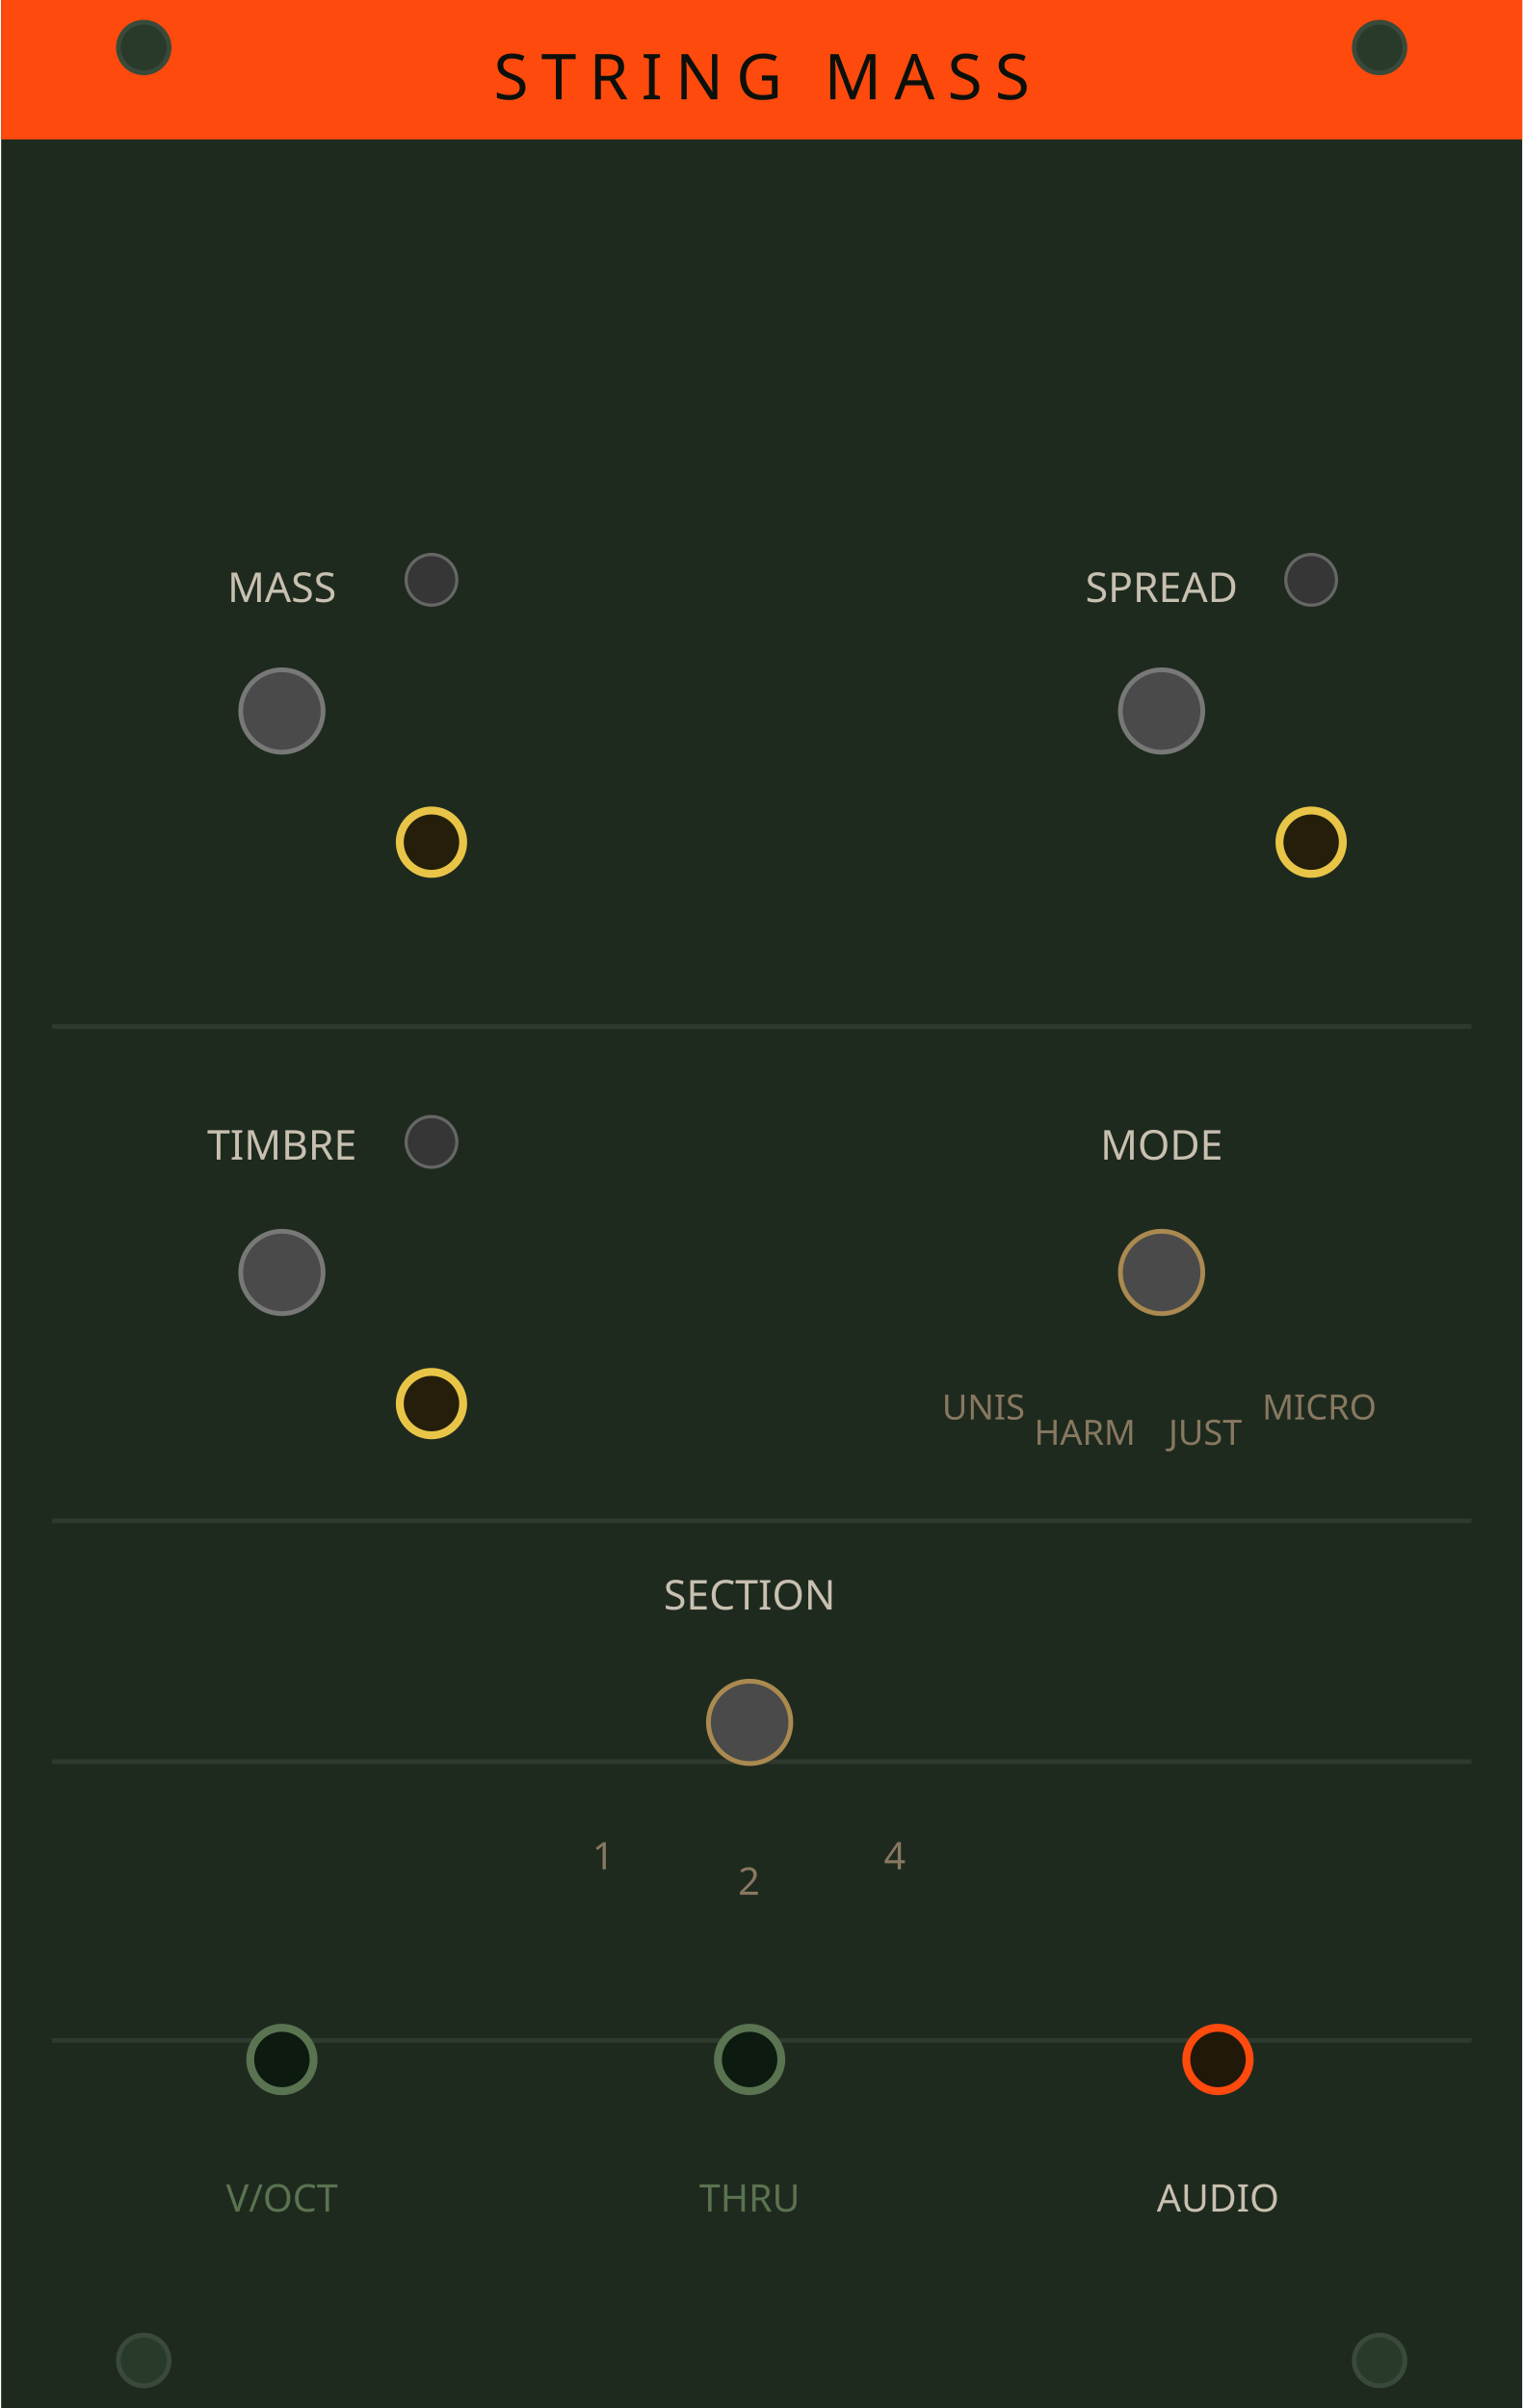
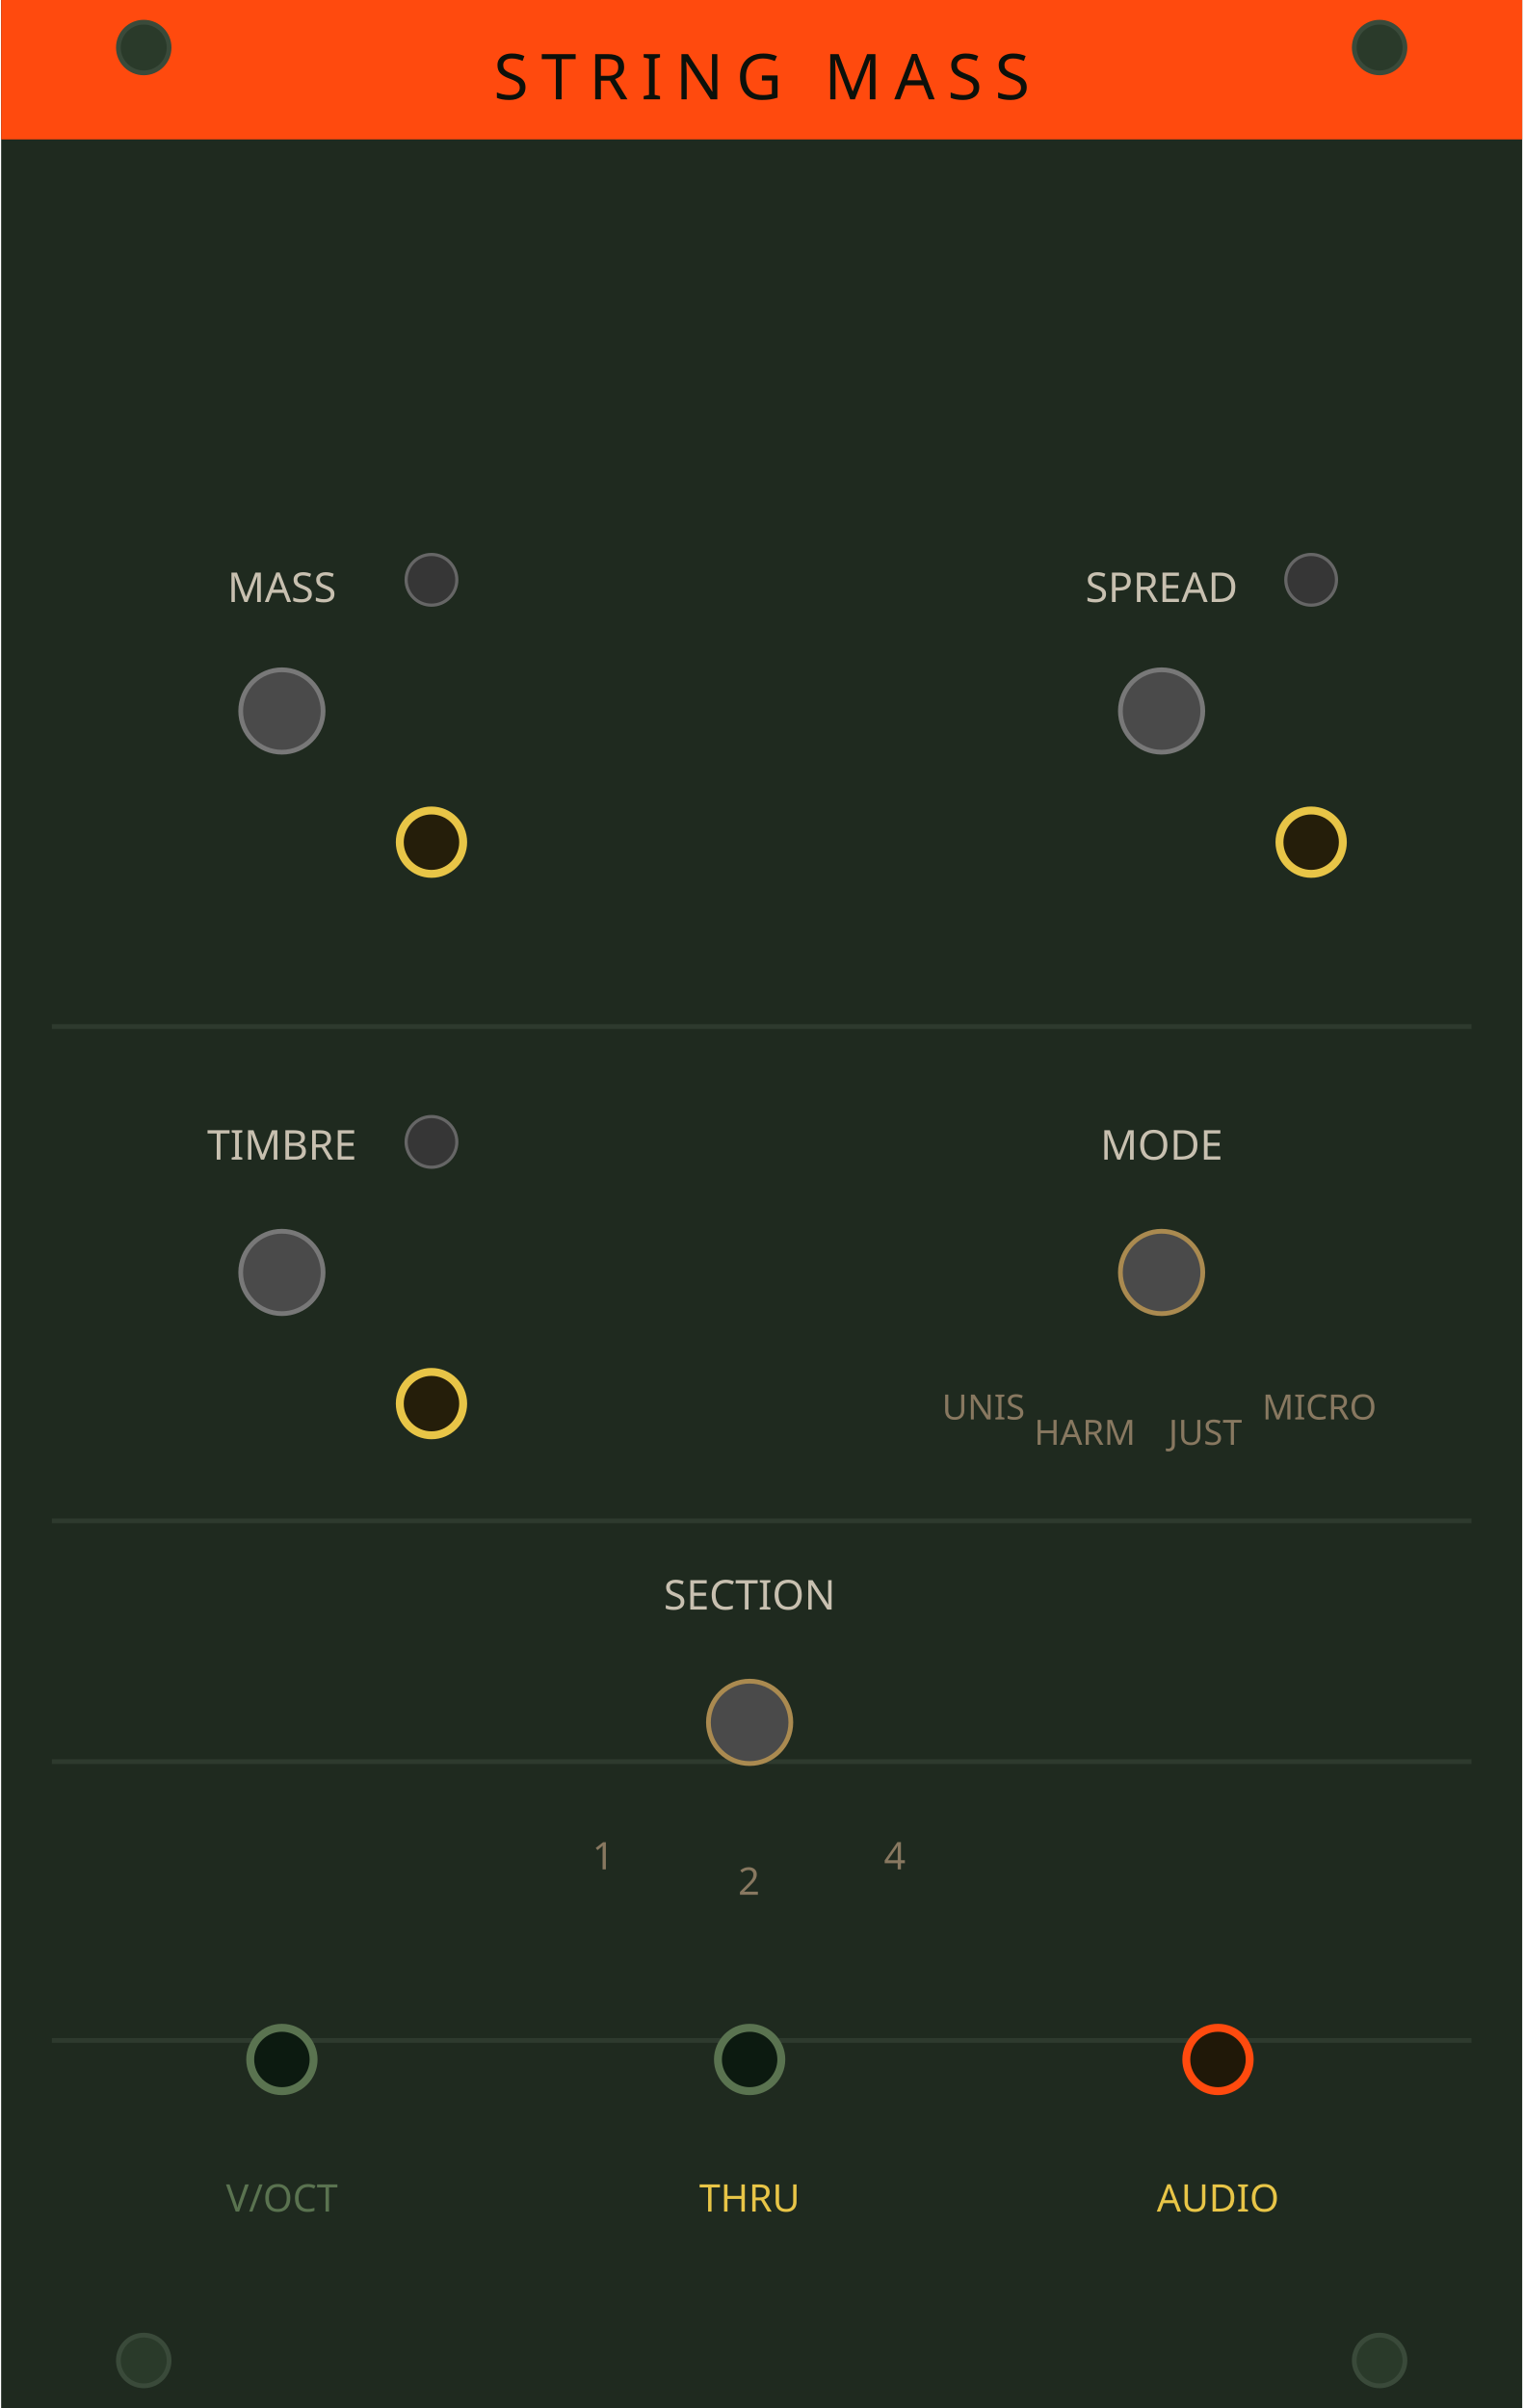
<svg xmlns="http://www.w3.org/2000/svg" width="81.28mm" height="128.5mm" viewBox="0 0 240 380" version="1.1" id="svg28">
  <defs id="defs28" />
  <rect width="240" height="380" fill="#1F2A1F" id="rect1" />
  <rect width="240" height="22" fill="#FF4A0E" id="rect2" />
  <path d="m 82.73,13.77 q 0,0.95 -0.69,1.48 -0.69,0.53 -1.86,0.53 -0.6,0 -1.11,-0.09 -0.51,-0.09 -0.85,-0.25 v -0.86 q 0.36,0.16 0.89,0.29 0.54,0.13 1.11,0.13 0.8,0 1.2,-0.31 0.41,-0.31 0.41,-0.84 0,-0.35 -0.15,-0.59 -0.15,-0.24 -0.52,-0.44 -0.36,-0.21 -1.01,-0.44 -0.91,-0.33 -1.38,-0.81 -0.46,-0.48 -0.46,-1.31 0,-0.57 0.29,-0.97 0.29,-0.41 0.8,-0.63 0.52,-0.22 1.19,-0.22 0.59,0 1.08,0.11 0.49,0.11 0.89,0.29 l -0.28,0.77 q -0.37,-0.16 -0.81,-0.27 -0.43,-0.11 -0.9,-0.11 -0.67,0 -1.01,0.29 -0.34,0.28 -0.34,0.75 0,0.36 0.15,0.6 0.15,0.24 0.49,0.43 0.34,0.19 0.92,0.41 0.63,0.23 1.06,0.5 0.44,0.26 0.66,0.63 0.23,0.37 0.23,0.93 z m 5.7,1.91 h -0.9 V 9.33 h -2.23 v -0.79 h 5.35 v 0.79 h -2.22 z m 7.27,-7.14 q 1.33,0 1.96,0.51 0.64,0.5 0.64,1.52 0,0.57 -0.21,0.95 -0.21,0.38 -0.54,0.61 -0.32,0.22 -0.68,0.35 l 1.96,3.2 h -1.05 l -1.73,-2.95 h -1.42 v 2.95 h -0.9 V 8.54 Z m -0.05,0.78 h -1.02 V 11.97 h 1.07 q 0.87,0 1.27,-0.34 0.4,-0.35 0.4,-1.02 0,-0.7 -0.42,-0.99 -0.42,-0.3 -1.3,-0.3 z M 103.96,15.68 h -2.58 v -0.52 l 0.84,-0.19 V 9.26 l -0.84,-0.2 v -0.52 h 2.58 v 0.52 l -0.84,0.2 V 14.97 l 0.84,0.19 z m 9.04,0 h -1.05 l -3.82,-5.93 h -0.04 Q 108.11,10.1 108.14,10.62 q 0.03,0.52 0.03,1.07 v 3.99 h -0.83 V 8.54 h 1.04 L 112.19,14.45 h 0.04 q -0.01,-0.16 -0.03,-0.48 -0.01,-0.32 -0.03,-0.7 -0.01,-0.38 -0.01,-0.7 V 8.54 H 113 Z m 7.04,-3.77 h 2.47 v 3.5 q -0.58,0.19 -1.17,0.28 -0.59,0.09 -1.34,0.09 -1.11,0 -1.87,-0.44 -0.76,-0.45 -1.16,-1.27 -0.39,-0.83 -0.39,-1.96 0,-1.12 0.44,-1.94 0.44,-0.82 1.26,-1.27 0.83,-0.46 2,-0.46 0.6,0 1.13,0.11 0.54,0.11 1,0.31 l -0.34,0.78 q -0.38,-0.17 -0.86,-0.29 -0.47,-0.12 -0.98,-0.12 -1.28,0 -2,0.77 -0.71,0.77 -0.71,2.11 0,0.85 0.27,1.51 0.28,0.65 0.87,1.02 0.59,0.36 1.55,0.36 0.47,0 0.8,-0.05 0.33,-0.05 0.6,-0.12 v -2.12 h -1.57 z m 13.93,3.77 -2.35,-6.26 h -0.04 q 0.03,0.31 0.05,0.84 0.02,0.52 0.02,1.09 v 4.33 h -0.83 V 8.54 h 1.33 l 2.2,5.85 h 0.04 l 2.24,-5.85 h 1.32 V 15.68 h -0.89 v -4.39 q 0,-0.52 0.02,-1.03 0.03,-0.51 0.05,-0.83 h -0.04 l -2.38,6.25 z m 12.4,0 -0.86,-2.21 h -2.83 l -0.85,2.21 h -0.91 l 2.79,-7.17 h 0.81 l 2.78,7.17 z m -1.93,-5.17 q -0.03,-0.08 -0.1,-0.29 -0.07,-0.21 -0.14,-0.43 -0.06,-0.23 -0.1,-0.35 -0.07,0.31 -0.16,0.61 -0.09,0.29 -0.15,0.46 l -0.81,2.16 h 2.26 z m 9.89,3.26 q 0,0.95 -0.69,1.48 -0.69,0.53 -1.86,0.53 -0.6,0 -1.11,-0.09 -0.51,-0.09 -0.85,-0.25 v -0.86 q 0.36,0.16 0.89,0.29 0.54,0.13 1.11,0.13 0.8,0 1.2,-0.31 0.41,-0.31 0.41,-0.84 0,-0.35 -0.15,-0.59 -0.15,-0.24 -0.52,-0.44 -0.36,-0.21 -1.01,-0.44 -0.91,-0.33 -1.38,-0.81 -0.46,-0.48 -0.46,-1.31 0,-0.57 0.29,-0.97 0.29,-0.41 0.8,-0.63 0.52,-0.22 1.19,-0.22 0.59,0 1.08,0.11 0.49,0.11 0.89,0.29 l -0.28,0.77 q -0.37,-0.16 -0.81,-0.27 -0.43,-0.11 -0.9,-0.11 -0.67,0 -1.01,0.29 -0.34,0.28 -0.34,0.75 0,0.36 0.15,0.6 0.15,0.24 0.49,0.43 0.34,0.19 0.92,0.41 0.63,0.23 1.06,0.5 0.44,0.26 0.66,0.63 0.23,0.37 0.23,0.93 z m 7.49,0 q 0,0.95 -0.69,1.48 -0.69,0.53 -1.86,0.53 -0.6,0 -1.11,-0.09 -0.51,-0.09 -0.85,-0.25 v -0.86 q 0.36,0.16 0.89,0.29 0.54,0.13 1.11,0.13 0.8,0 1.2,-0.31 0.41,-0.31 0.41,-0.84 0,-0.35 -0.15,-0.59 -0.15,-0.24 -0.52,-0.44 -0.36,-0.21 -1.01,-0.44 -0.91,-0.33 -1.38,-0.81 -0.46,-0.48 -0.46,-1.31 0,-0.57 0.29,-0.97 0.29,-0.41 0.8,-0.63 0.52,-0.22 1.19,-0.22 0.59,0 1.08,0.11 0.49,0.11 0.89,0.29 l -0.28,0.77 q -0.37,-0.16 -0.81,-0.27 -0.43,-0.11 -0.9,-0.11 -0.67,0 -1.01,0.29 -0.34,0.28 -0.34,0.75 0,0.36 0.15,0.6 0.15,0.24 0.49,0.43 0.34,0.19 0.92,0.41 0.63,0.23 1.06,0.5 0.44,0.26 0.66,0.63 0.23,0.37 0.23,0.93 z" id="text2" style="font-size:10px;font-family:'Nunito Sans', sans-serif;letter-spacing:2;dominant-baseline:middle;text-anchor:middle;fill:#0c100a" aria-label="STRING MASS" />
  <line x1="8" y1="162" x2="232" y2="162" stroke="#2E3A2E" stroke-width="0.75" id="line2" />
  <line x1="8" y1="240" x2="232" y2="240" stroke="#2E3A2E" stroke-width="0.75" id="line3" />
  <line x1="8" y1="278" x2="232" y2="278" stroke="#2E3A2E" stroke-width="0.75" id="line4" />
  <line x1="8" y1="322" x2="232" y2="322" stroke="#2E3A2E" stroke-width="0.75" id="line5" />
  <circle cx="44.3" cy="112.2" r="6.5" fill="#4A4A4A" stroke="#787878" stroke-width="0.75" id="circle5" />
  <circle cx="67.9" cy="91.5" r="4" fill="#363636" stroke="#666" stroke-width="0.5" id="circle6" />
  <circle cx="67.9" cy="132.9" r="5" fill="#251E0A" stroke="#E8C547" stroke-width="1.25" id="circle7" />
  <path d="m 38.385,126 -1.528,-4.069 h -0.026 q 0.019,0.202 0.033,0.546 0.013,0.338 0.013,0.709 V 126 h -0.539 v -4.641 h 0.865 l 1.43,3.803 h 0.026 l 1.456,-3.803 h 0.858 V 126 h -0.579 v -2.853 q 0,-0.338 0.013,-0.669 0.019,-0.332 0.033,-0.539 h -0.026 l -1.547,4.062 z m 6.76,0 -0.559,-1.437 h -1.839 L 42.194,126 h -0.592 l 1.813,-4.66 h 0.526 l 1.807,4.66 z m -1.254,-3.361 q -0.019,-0.052 -0.065,-0.189 -0.045,-0.137 -0.091,-0.28 -0.039,-0.149 -0.065,-0.228 -0.045,0.202 -0.104,0.397 -0.059,0.189 -0.098,0.299 l -0.526,1.404 h 1.469 z m 5.128,2.119 q 0,0.618 -0.449,0.962 -0.449,0.344 -1.209,0.344 -0.39,0 -0.722,-0.059 -0.332,-0.059 -0.552,-0.163 v -0.559 q 0.234,0.104 0.579,0.189 0.351,0.085 0.722,0.085 0.52,0 0.78,-0.202 0.267,-0.202 0.267,-0.546 0,-0.228 -0.098,-0.384 -0.098,-0.156 -0.338,-0.286 -0.234,-0.137 -0.656,-0.286 -0.592,-0.214 -0.897,-0.526 -0.299,-0.312 -0.299,-0.852 0,-0.37 0.189,-0.63 0.189,-0.267 0.52,-0.409 0.338,-0.143 0.773,-0.143 0.384,0 0.702,0.071 0.319,0.071 0.579,0.189 l -0.182,0.5 q -0.24,-0.104 -0.526,-0.175 -0.28,-0.071 -0.585,-0.071 -0.435,0 -0.656,0.189 -0.221,0.182 -0.221,0.487 0,0.234 0.098,0.39 0.098,0.156 0.319,0.28 0.221,0.123 0.598,0.267 0.409,0.149 0.689,0.325 0.286,0.169 0.429,0.409 0.149,0.24 0.149,0.605 z m 3.568,0 q 0,0.618 -0.449,0.962 -0.449,0.344 -1.209,0.344 -0.39,0 -0.722,-0.059 -0.332,-0.059 -0.552,-0.163 v -0.559 q 0.234,0.104 0.579,0.189 0.351,0.085 0.722,0.085 0.52,0 0.78,-0.202 0.267,-0.202 0.267,-0.546 0,-0.228 -0.098,-0.384 -0.098,-0.156 -0.338,-0.286 -0.234,-0.137 -0.656,-0.286 -0.592,-0.214 -0.897,-0.526 -0.299,-0.312 -0.299,-0.852 0,-0.37 0.189,-0.63 0.189,-0.267 0.52,-0.409 0.338,-0.143 0.773,-0.143 0.384,0 0.702,0.071 0.319,0.071 0.579,0.189 l -0.182,0.5 q -0.24,-0.104 -0.526,-0.175 -0.28,-0.071 -0.585,-0.071 -0.435,0 -0.656,0.189 -0.221,0.182 -0.221,0.487 0,0.234 0.098,0.39 0.098,0.156 0.319,0.28 0.221,0.123 0.598,0.267 0.409,0.149 0.689,0.325 0.286,0.169 0.429,0.409 0.149,0.24 0.149,0.605 z" id="text7" style="font-size:6.5px;font-family:'Nunito Sans', sans-serif;text-anchor:middle;fill:#c8c0b0" aria-label="MASS" transform="translate(0,-31)" />
  <circle cx="183.1" cy="112.2" r="6.5" fill="#4A4A4A" stroke="#787878" stroke-width="0.75" id="circle8" />
  <circle cx="206.7" cy="91.5" r="4" fill="#363636" stroke="#666" stroke-width="0.5" id="circle9" />
  <circle cx="206.7" cy="132.9" r="5" fill="#251E0A" stroke="#E8C547" stroke-width="1.25" id="circle10" />
  <path d="m 174.335,124.758 q 0,0.618 -0.449,0.962 -0.449,0.344 -1.209,0.344 -0.39,0 -0.722,-0.059 -0.332,-0.059 -0.552,-0.163 v -0.559 q 0.234,0.104 0.579,0.189 0.351,0.085 0.722,0.085 0.52,0 0.78,-0.202 0.267,-0.202 0.267,-0.546 0,-0.228 -0.098,-0.384 -0.098,-0.156 -0.338,-0.286 -0.234,-0.137 -0.656,-0.286 -0.592,-0.214 -0.897,-0.526 -0.299,-0.312 -0.299,-0.852 0,-0.37 0.189,-0.63 0.189,-0.267 0.52,-0.409 0.338,-0.143 0.773,-0.143 0.384,0 0.702,0.071 0.319,0.071 0.579,0.189 l -0.182,0.5 q -0.24,-0.104 -0.526,-0.175 -0.28,-0.071 -0.585,-0.071 -0.435,0 -0.656,0.189 -0.221,0.182 -0.221,0.487 0,0.234 0.098,0.39 0.098,0.156 0.319,0.28 0.221,0.123 0.598,0.267 0.409,0.149 0.689,0.325 0.286,0.169 0.429,0.409 0.149,0.24 0.149,0.605 z m 2.164,-3.4 q 0.91,0 1.326,0.357 0.416,0.357 0.416,1.008 0,0.384 -0.175,0.722 -0.169,0.332 -0.579,0.539 -0.403,0.208 -1.099,0.208 h -0.533 V 126 h -0.585 v -4.641 z m -0.052,0.5 h -0.592 v 1.833 h 0.468 q 0.663,0 0.988,-0.214 0.325,-0.214 0.325,-0.728 0,-0.449 -0.286,-0.669 -0.286,-0.221 -0.903,-0.221 z m 4.037,-0.5 q 0.865,0 1.274,0.332 0.416,0.325 0.416,0.988 0,0.37 -0.137,0.618 -0.137,0.247 -0.351,0.397 -0.208,0.143 -0.442,0.228 l 1.274,2.08 h -0.682 l -1.125,-1.917 h -0.923 V 126 h -0.585 v -4.641 z m -0.033,0.507 h -0.663 v 1.722 h 0.696 q 0.566,0 0.826,-0.221 0.26,-0.228 0.26,-0.663 0,-0.455 -0.273,-0.643 -0.273,-0.195 -0.845,-0.195 z m 5.388,4.134 h -2.594 v -4.641 h 2.594 v 0.513 h -2.009 v 1.45 h 1.891 v 0.507 h -1.891 v 1.657 h 2.009 z m 3.932,0 -0.559,-1.437 h -1.839 L 186.821,126 h -0.592 l 1.813,-4.66 h 0.526 l 1.807,4.66 z m -1.254,-3.361 q -0.019,-0.052 -0.065,-0.189 -0.045,-0.137 -0.091,-0.28 -0.039,-0.149 -0.065,-0.228 -0.045,0.202 -0.104,0.397 -0.059,0.189 -0.098,0.299 l -0.526,1.404 h 1.469 z m 6.214,0.995 q 0,1.177 -0.643,1.774 -0.637,0.592 -1.781,0.592 h -1.294 v -4.641 h 1.43 q 0.702,0 1.216,0.26 0.513,0.26 0.793,0.767 0.28,0.5 0.28,1.248 z m -0.618,0.019 q 0,-0.929 -0.462,-1.359 -0.455,-0.435 -1.294,-0.435 h -0.76 v 3.64 h 0.63 q 1.885,0 1.885,-1.846 z" id="text10" style="font-size:6.5px;font-family:'Nunito Sans', sans-serif;text-anchor:middle;fill:#c8c0b0" aria-label="SPREAD" transform="translate(0,-31)" />
  <circle cx="44.3" cy="200.8" r="6.5" fill="#4A4A4A" stroke="#787878" stroke-width="0.75" id="circle11" />
  <circle cx="67.9" cy="180.2" r="4" fill="#363636" stroke="#666" stroke-width="0.5" id="circle12" />
  <circle cx="67.9" cy="221.5" r="5" fill="#251E0A" stroke="#E8C547" stroke-width="1.25" id="circle13" />
  <path d="m 34.602,214 h -0.585 v -4.128 h -1.45 v -0.513 h 3.478 v 0.513 h -1.443 z m 3.451,0 h -1.677 v -0.338 l 0.546,-0.123 v -3.712 l -0.546,-0.13 v -0.338 h 1.677 v 0.338 l -0.546,0.13 v 3.712 l 0.546,0.123 z m 2.945,0 -1.528,-4.069 h -0.026 q 0.019,0.202 0.033,0.546 0.013,0.338 0.013,0.709 V 214 h -0.539 v -4.641 h 0.865 l 1.43,3.803 h 0.026 l 1.456,-3.803 h 0.858 V 214 h -0.579 v -2.853 q 0,-0.338 0.013,-0.669 0.019,-0.332 0.033,-0.539 h -0.026 l -1.547,4.062 z m 5.174,-4.641 q 0.871,0 1.313,0.26 0.449,0.254 0.449,0.89 0,0.409 -0.228,0.682 -0.228,0.267 -0.656,0.344 v 0.033 q 0.292,0.045 0.526,0.169 0.24,0.123 0.377,0.351 0.137,0.228 0.137,0.592 0,0.63 -0.435,0.975 -0.429,0.344 -1.177,0.344 h -1.631 v -4.641 z m 0.117,1.976 q 0.598,0 0.819,-0.189 0.221,-0.195 0.221,-0.572 0,-0.384 -0.273,-0.546 -0.267,-0.169 -0.858,-0.169 h -0.767 v 1.476 z m -0.858,0.487 v 1.683 h 0.936 q 0.618,0 0.858,-0.24 0.24,-0.24 0.24,-0.63 0,-0.364 -0.254,-0.585 -0.247,-0.228 -0.89,-0.228 z M 50.352,209.359 q 0.865,0 1.274,0.332 0.416,0.325 0.416,0.988 0,0.37 -0.137,0.618 -0.137,0.247 -0.351,0.397 -0.208,0.143 -0.442,0.228 L 52.386,214 H 51.703 L 50.579,212.083 H 49.656 V 214 h -0.585 v -4.641 z m -0.033,0.507 h -0.663 v 1.722 h 0.696 q 0.566,0 0.826,-0.221 0.26,-0.228 0.26,-0.663 0,-0.455 -0.273,-0.643 -0.273,-0.195 -0.845,-0.195 z M 55.707,214 h -2.594 v -4.641 h 2.594 v 0.513 h -2.009 v 1.45 h 1.891 v 0.507 h -1.891 v 1.657 h 2.009 z" id="text13" style="font-size:6.5px;font-family:'Nunito Sans', sans-serif;text-anchor:middle;fill:#c8c0b0" aria-label="TIMBRE" transform="translate(0,-31)" />
  <circle cx="183.1" cy="200.8" r="6.5" fill="#4A4A4A" stroke="#AA8A50" stroke-width="0.75" id="circle14" />
  <path d="m 176.113,214 -1.528,-4.069 h -0.026 q 0.019,0.202 0.033,0.546 0.013,0.338 0.013,0.709 V 214 h -0.539 v -4.641 h 0.865 l 1.43,3.803 h 0.026 l 1.456,-3.803 h 0.858 V 214 h -0.579 v -2.853 q 0,-0.338 0.013,-0.669 0.019,-0.332 0.033,-0.539 h -0.026 l -1.547,4.062 z m 7.897,-2.327 q 0,0.722 -0.247,1.261 -0.24,0.533 -0.715,0.832 -0.474,0.299 -1.177,0.299 -0.722,0 -1.202,-0.299 -0.474,-0.299 -0.709,-0.839 -0.234,-0.539 -0.234,-1.261 0,-0.715 0.234,-1.248 0.234,-0.533 0.709,-0.832 0.481,-0.299 1.209,-0.299 0.696,0 1.17,0.299 0.474,0.292 0.715,0.832 0.247,0.533 0.247,1.254 z m -3.666,0 q 0,0.877 0.37,1.385 0.37,0.5 1.157,0.5 0.793,0 1.157,-0.5 0.364,-0.507 0.364,-1.385 0,-0.877 -0.364,-1.371 -0.364,-0.5 -1.151,-0.5 -0.786,0 -1.163,0.5 -0.37,0.494 -0.37,1.371 z m 8.411,-0.039 q 0,1.177 -0.643,1.774 -0.637,0.592 -1.781,0.592 h -1.294 v -4.641 h 1.43 q 0.702,0 1.216,0.26 0.513,0.26 0.793,0.767 0.28,0.5 0.28,1.248 z m -0.618,0.019 q 0,-0.929 -0.462,-1.359 -0.455,-0.435 -1.294,-0.435 h -0.76 v 3.64 h 0.63 q 1.885,0 1.885,-1.846 z M 192.375,214 h -2.594 v -4.641 h 2.594 v 0.513 h -2.009 v 1.45 h 1.891 v 0.507 h -1.891 v 1.657 h 2.009 z" id="text14" style="font-size:6.5px;font-family:'Nunito Sans', sans-serif;text-anchor:middle;fill:#c8c0b0" aria-label="MODE" transform="translate(0,-31)" />
  <path d="m 151.978,222.614 q 0,0.407 -0.165,0.737 -0.165,0.325 -0.506,0.517 -0.336,0.187 -0.858,0.187 -0.732,0 -1.117,-0.396 -0.38,-0.402 -0.38,-1.056 v -2.53 h 0.495 v 2.546 q 0,0.478 0.253,0.743 0.259,0.264 0.775,0.264 0.533,0 0.77,-0.281 0.242,-0.286 0.242,-0.732 v -2.541 h 0.489 z m 4.147,1.386 h -0.578 l -2.101,-3.261 h -0.022 q 0.011,0.193 0.028,0.478 0.017,0.286 0.017,0.589 V 224 h -0.457 v -3.927 h 0.572 l 2.095,3.251 h 0.022 q -0.005,-0.088 -0.017,-0.264 -0.006,-0.176 -0.017,-0.385 -0.006,-0.209 -0.006,-0.385 v -2.216 h 0.462 z m 2.172,0 h -1.419 v -0.286 l 0.462,-0.104 v -3.14 l -0.462,-0.11 v -0.286 h 1.419 v 0.286 l -0.462,0.11 v 3.14 l 0.462,0.104 z m 2.987,-1.05 q 0,0.522 -0.38,0.814 -0.38,0.291 -1.023,0.291 -0.33,0 -0.611,-0.05 -0.281,-0.05 -0.468,-0.138 v -0.473 q 0.198,0.088 0.489,0.16 0.297,0.071 0.611,0.071 0.44,0 0.66,-0.171 0.226,-0.171 0.226,-0.462 0,-0.193 -0.083,-0.325 -0.083,-0.132 -0.286,-0.242 -0.198,-0.116 -0.555,-0.242 -0.5,-0.181 -0.759,-0.446 -0.253,-0.264 -0.253,-0.721 0,-0.314 0.16,-0.533 0.16,-0.226 0.44,-0.346 0.286,-0.121 0.654,-0.121 0.325,0 0.594,0.06 0.27,0.06 0.489,0.16 l -0.154,0.423 q -0.203,-0.088 -0.446,-0.148 -0.236,-0.06 -0.495,-0.06 -0.368,0 -0.555,0.16 -0.187,0.154 -0.187,0.412 0,0.198 0.083,0.33 0.083,0.132 0.27,0.236 0.187,0.104 0.506,0.226 0.346,0.127 0.583,0.275 0.242,0.143 0.363,0.346 0.127,0.203 0.127,0.511 z" id="text15" style="font-size:5.5px;font-family:'Nunito Sans', sans-serif;text-anchor:middle;fill:#887860" aria-label="UNIS" />
  <path d="m 166.537,228 h -0.495 v -1.831 h -2.013 V 228 h -0.495 v -3.927 h 0.495 v 1.661 h 2.013 v -1.661 h 0.495 z m 3.537,0 -0.473,-1.216 h -1.556 L 167.576,228 h -0.5 l 1.534,-3.943 h 0.446 l 1.529,3.943 z m -1.062,-2.844 q -0.017,-0.044 -0.055,-0.16 -0.038,-0.116 -0.077,-0.236 -0.033,-0.127 -0.055,-0.193 -0.038,0.171 -0.088,0.336 -0.05,0.16 -0.083,0.253 l -0.446,1.188 h 1.243 z m 3.196,-1.083 q 0.732,0 1.078,0.281 0.352,0.275 0.352,0.836 0,0.314 -0.116,0.522 -0.116,0.209 -0.297,0.336 -0.176,0.121 -0.374,0.193 l 1.078,1.76 h -0.578 l -0.952,-1.623 h -0.781 V 228 h -0.495 v -3.927 z m -0.028,0.429 h -0.561 v 1.458 h 0.589 q 0.478,0 0.699,-0.187 0.22,-0.193 0.22,-0.561 0,-0.385 -0.231,-0.544 -0.231,-0.165 -0.715,-0.165 z m 4.098,3.498 -1.292,-3.443 h -0.022 q 0.017,0.171 0.028,0.462 0.011,0.286 0.011,0.6 V 228 h -0.457 v -3.927 h 0.732 l 1.21,3.217 h 0.022 l 1.232,-3.217 h 0.726 V 228 h -0.489 v -2.414 q 0,-0.286 0.011,-0.567 0.017,-0.281 0.028,-0.457 h -0.022 l -1.309,3.438 z" id="text16" style="font-size:5.5px;font-family:'Nunito Sans', sans-serif;text-anchor:middle;fill:#887860" aria-label="HARM" />
  <path d="m 184.178,229.045 q -0.132,0 -0.231,-0.022 -0.099,-0.017 -0.176,-0.05 v -0.418 q 0.088,0.022 0.187,0.038 0.099,0.017 0.209,0.017 0.138,0 0.259,-0.055 0.127,-0.055 0.203,-0.193 0.077,-0.138 0.077,-0.385 v -3.905 h 0.495 v 3.866 q 0,0.567 -0.281,0.836 -0.281,0.27 -0.743,0.27 z m 5.043,-2.431 q 0,0.407 -0.165,0.737 -0.165,0.325 -0.506,0.517 -0.336,0.187 -0.858,0.187 -0.732,0 -1.117,-0.396 -0.38,-0.402 -0.38,-1.056 v -2.53 h 0.495 v 2.546 q 0,0.478 0.253,0.743 0.259,0.264 0.775,0.264 0.533,0 0.77,-0.281 0.242,-0.286 0.242,-0.732 v -2.541 h 0.489 z m 3.262,0.336 q 0,0.522 -0.38,0.814 -0.38,0.291 -1.023,0.291 -0.33,0 -0.611,-0.05 -0.281,-0.05 -0.468,-0.138 v -0.473 q 0.198,0.088 0.489,0.16 0.297,0.071 0.611,0.071 0.44,0 0.66,-0.171 0.226,-0.171 0.226,-0.462 0,-0.193 -0.083,-0.325 -0.083,-0.132 -0.286,-0.242 -0.198,-0.116 -0.555,-0.242 -0.5,-0.181 -0.759,-0.446 -0.253,-0.264 -0.253,-0.721 0,-0.314 0.16,-0.533 0.16,-0.226 0.44,-0.346 0.286,-0.121 0.654,-0.121 0.325,0 0.594,0.06 0.27,0.06 0.489,0.16 l -0.154,0.423 q -0.203,-0.088 -0.446,-0.148 -0.236,-0.06 -0.495,-0.06 -0.368,0 -0.555,0.16 -0.187,0.154 -0.187,0.412 0,0.198 0.083,0.33 0.083,0.132 0.27,0.236 0.187,0.104 0.506,0.226 0.346,0.127 0.583,0.275 0.242,0.143 0.363,0.346 0.127,0.203 0.127,0.511 z M 194.518,228 h -0.495 v -3.493 h -1.226 v -0.434 h 2.942 v 0.434 h -1.221 z" id="text17" style="font-size:5.5px;font-family:'Nunito Sans', sans-serif;text-anchor:middle;fill:#887860" aria-label="JUST" />
  <path d="m 201.243,224 -1.292,-3.443 h -0.022 q 0.017,0.171 0.028,0.462 0.011,0.286 0.011,0.6 V 224 h -0.457 v -3.927 h 0.732 l 1.21,3.217 h 0.022 l 1.232,-3.217 h 0.726 V 224 h -0.489 v -2.414 q 0,-0.286 0.011,-0.567 0.017,-0.281 0.028,-0.457 h -0.022 l -1.309,3.438 z m 4.362,0 h -1.419 v -0.286 l 0.462,-0.104 v -3.14 l -0.462,-0.11 v -0.286 h 1.419 v 0.286 l -0.462,0.11 v 3.14 l 0.462,0.104 z m 2.442,-3.547 q -0.632,0 -0.996,0.423 -0.363,0.423 -0.363,1.161 0,0.732 0.336,1.161 0.341,0.423 1.018,0.423 0.259,0 0.489,-0.044 0.231,-0.044 0.451,-0.11 v 0.429 q -0.22,0.083 -0.457,0.121 -0.231,0.038 -0.555,0.038 -0.6,0 -1.001,-0.247 -0.402,-0.247 -0.605,-0.704 -0.198,-0.457 -0.198,-1.073 0,-0.594 0.214,-1.045 0.22,-0.457 0.643,-0.71 0.423,-0.259 1.028,-0.259 0.622,0 1.083,0.231 l -0.198,0.418 q -0.181,-0.083 -0.407,-0.148 -0.22,-0.066 -0.484,-0.066 z m 2.877,-0.38 q 0.732,0 1.078,0.281 0.352,0.275 0.352,0.836 0,0.314 -0.116,0.522 -0.116,0.209 -0.297,0.336 -0.176,0.121 -0.374,0.193 l 1.078,1.76 h -0.578 l -0.952,-1.623 h -0.781 V 224 h -0.495 v -3.927 z m -0.028,0.429 h -0.561 v 1.458 h 0.589 q 0.478,0 0.699,-0.187 0.22,-0.193 0.22,-0.561 0,-0.385 -0.231,-0.544 -0.231,-0.165 -0.715,-0.165 z m 5.792,1.529 q 0,0.611 -0.209,1.067 -0.203,0.451 -0.605,0.704 -0.402,0.253 -0.996,0.253 -0.611,0 -1.018,-0.253 -0.402,-0.253 -0.6,-0.71 -0.198,-0.457 -0.198,-1.067 0,-0.605 0.198,-1.056 0.198,-0.451 0.6,-0.704 0.407,-0.253 1.023,-0.253 0.589,0 0.99,0.253 0.402,0.247 0.605,0.704 0.209,0.451 0.209,1.062 z m -3.102,0 q 0,0.743 0.314,1.171 0.314,0.423 0.979,0.423 0.671,0 0.979,-0.423 0.308,-0.429 0.308,-1.171 0,-0.743 -0.308,-1.161 -0.308,-0.423 -0.974,-0.423 -0.665,0 -0.985,0.423 -0.314,0.418 -0.314,1.161 z" id="text18" style="font-size:5.5px;font-family:'Nunito Sans', sans-serif;text-anchor:middle;fill:#887860" aria-label="MICRO" />
  <circle cx="118.1" cy="271.8" r="6.5" fill="#4A4A4A" stroke="#AA8A50" stroke-width="0.75" id="circle18" />
  <path d="m 107.801,283.759 q 0,0.618 -0.449,0.962 -0.449,0.344 -1.209,0.344 -0.39,0 -0.722,-0.059 -0.332,-0.059 -0.552,-0.163 v -0.559 q 0.234,0.104 0.579,0.189 0.351,0.085 0.722,0.085 0.52,0 0.78,-0.202 0.267,-0.202 0.267,-0.546 0,-0.228 -0.098,-0.384 -0.098,-0.156 -0.338,-0.286 -0.234,-0.137 -0.656,-0.286 -0.592,-0.214 -0.897,-0.526 -0.299,-0.312 -0.299,-0.852 0,-0.37 0.189,-0.63 0.189,-0.267 0.52,-0.409 0.338,-0.143 0.773,-0.143 0.384,0 0.702,0.071 0.319,0.071 0.579,0.189 l -0.182,0.5 q -0.24,-0.104 -0.526,-0.175 -0.28,-0.071 -0.585,-0.071 -0.435,0 -0.656,0.189 -0.221,0.182 -0.221,0.487 0,0.234 0.098,0.39 0.098,0.156 0.319,0.28 0.221,0.123 0.598,0.267 0.409,0.149 0.689,0.325 0.286,0.169 0.429,0.409 0.149,0.24 0.149,0.605 z m 3.53,1.242 h -2.594 v -4.641 h 2.594 v 0.513 h -2.009 v 1.45 h 1.891 v 0.507 h -1.891 v 1.657 h 2.009 z m 3.009,-4.192 q -0.748,0 -1.177,0.5 -0.429,0.5 -0.429,1.371 0,0.865 0.397,1.371 0.403,0.5 1.202,0.5 0.305,0 0.579,-0.052 0.273,-0.052 0.533,-0.13 v 0.507 q -0.26,0.098 -0.539,0.143 -0.273,0.045 -0.656,0.045 -0.709,0 -1.183,-0.292 -0.474,-0.292 -0.715,-0.832 -0.234,-0.539 -0.234,-1.268 0,-0.702 0.254,-1.235 0.26,-0.539 0.76,-0.839 0.5,-0.305 1.216,-0.305 0.735,0 1.28,0.273 l -0.234,0.494 q -0.214,-0.098 -0.481,-0.175 -0.26,-0.078 -0.572,-0.078 z m 3.588,4.192 h -0.585 v -4.128 h -1.45 v -0.513 h 3.478 v 0.513 h -1.443 z m 3.451,0 h -1.677 v -0.338 l 0.546,-0.123 v -3.712 l -0.546,-0.13 v -0.338 h 1.677 v 0.338 l -0.546,0.13 v 3.712 l 0.546,0.123 z m 4.947,-2.327 q 0,0.722 -0.247,1.261 -0.24,0.533 -0.715,0.832 -0.474,0.299 -1.177,0.299 -0.722,0 -1.202,-0.299 -0.474,-0.299 -0.709,-0.839 -0.234,-0.539 -0.234,-1.261 0,-0.715 0.234,-1.248 0.234,-0.533 0.709,-0.832 0.481,-0.299 1.209,-0.299 0.696,0 1.17,0.299 0.474,0.292 0.715,0.832 0.247,0.533 0.247,1.254 z m -3.666,0 q 0,0.877 0.37,1.385 0.37,0.5 1.157,0.5 0.793,0 1.157,-0.5 0.364,-0.507 0.364,-1.385 0,-0.877 -0.364,-1.371 -0.364,-0.5 -1.151,-0.5 -0.786,0 -1.163,0.5 -0.37,0.494 -0.37,1.371 z m 8.372,2.327 h -0.682 l -2.483,-3.854 h -0.026 q 0.013,0.228 0.033,0.566 0.019,0.338 0.019,0.696 V 285 h -0.539 v -4.641 h 0.676 l 2.477,3.841 h 0.026 q -0.006,-0.104 -0.019,-0.312 -0.007,-0.208 -0.019,-0.455 -0.007,-0.247 -0.007,-0.455 v -2.619 h 0.546 z" id="text19" style="font-size:6.5px;font-family:'Nunito Sans', sans-serif;text-anchor:middle;fill:#c8c0b0" aria-label="SECTION" transform="translate(0,-31)" />
  <path d="m 95.414,295 h -0.516 v -2.994 q 0,-0.258 0.006,-0.414 0.006,-0.156 0.018,-0.324 -0.096,0.096 -0.174,0.162 -0.078,0.066 -0.198,0.168 l -0.456,0.372 -0.276,-0.354 1.158,-0.9 h 0.438 z" id="text20" style="font-size:6px;font-family:'Nunito Sans', sans-serif;text-anchor:middle;fill:#887860" aria-label="1" />
  <path d="m 119.404,299 h -2.832 v -0.438 l 1.122,-1.134 q 0.324,-0.324 0.546,-0.576 0.222,-0.252 0.336,-0.492 0.114,-0.246 0.114,-0.534 0,-0.354 -0.21,-0.534 -0.21,-0.186 -0.546,-0.186 -0.312,0 -0.552,0.108 -0.234,0.108 -0.48,0.3 l -0.282,-0.354 q 0.252,-0.21 0.576,-0.354 0.33,-0.15 0.738,-0.15 0.6,0 0.948,0.306 0.348,0.3 0.348,0.834 0,0.336 -0.138,0.63 -0.138,0.294 -0.384,0.582 -0.246,0.282 -0.576,0.606 l -0.894,0.882 v 0.024 h 2.166 z" id="text21" style="font-size:6px;font-family:'Nunito Sans', sans-serif;text-anchor:middle;fill:#887860" aria-label="2" />
  <path d="m 142.596,294.028 h -0.624 V 295 h -0.51 v -0.972 h -2.052 v -0.45 l 2.016,-2.886 h 0.546 v 2.862 h 0.624 z m -1.134,-1.824 q 0,-0.312 0.012,-0.528 0.012,-0.222 0.018,-0.42 h -0.024 q -0.048,0.114 -0.12,0.246 -0.072,0.132 -0.138,0.222 l -1.284,1.83 h 1.536 z" id="text22" style="font-size:6px;font-family:'Nunito Sans', sans-serif;text-anchor:middle;fill:#887860" aria-label="4" />
  <circle cx="44.3" cy="325.0" r="5" fill="#0C1A10" stroke="#5A7350" stroke-width="1.25" id="circle22" />
  <path d="m 39.077,331.716 -1.53,4.284 h -0.54 l -1.53,-4.284 h 0.564 l 0.966,2.748 q 0.096,0.264 0.162,0.498 0.066,0.228 0.108,0.438 0.042,-0.21 0.108,-0.444 0.066,-0.234 0.162,-0.504 l 0.96,-2.736 z m 2.172,0 -1.596,4.284 h -0.516 l 1.596,-4.284 z m 4.38,2.136 q 0,0.666 -0.228,1.164 -0.222,0.492 -0.66,0.768 -0.438,0.276 -1.086,0.276 -0.666,0 -1.11,-0.276 -0.438,-0.276 -0.654,-0.774 -0.216,-0.498 -0.216,-1.164 0,-0.66 0.216,-1.152 0.216,-0.492 0.654,-0.768 0.444,-0.276 1.116,-0.276 0.642,0 1.08,0.276 0.438,0.27 0.66,0.768 0.228,0.492 0.228,1.158 z m -3.384,0 q 0,0.81 0.342,1.278 0.342,0.462 1.068,0.462 0.732,0 1.068,-0.462 0.336,-0.468 0.336,-1.278 0,-0.81 -0.336,-1.266 -0.336,-0.462 -1.062,-0.462 -0.726,0 -1.074,0.462 -0.342,0.456 -0.342,1.266 z m 6.168,-1.722 q -0.69,0 -1.086,0.462 -0.396,0.462 -0.396,1.266 0,0.798 0.366,1.266 0.372,0.462 1.11,0.462 0.282,0 0.534,-0.048 0.252,-0.048 0.492,-0.12 v 0.468 q -0.24,0.09 -0.498,0.132 -0.252,0.042 -0.606,0.042 -0.654,0 -1.092,-0.27 -0.438,-0.27 -0.66,-0.768 -0.216,-0.498 -0.216,-1.17 0,-0.648 0.234,-1.14 0.24,-0.498 0.702,-0.774 0.462,-0.282 1.122,-0.282 0.678,0 1.182,0.252 l -0.216,0.456 q -0.198,-0.09 -0.444,-0.162 -0.24,-0.072 -0.528,-0.072 z m 3.312,3.87 h -0.54 v -3.81 h -1.338 v -0.474 h 3.21 v 0.474 h -1.332 z" id="text23" style="font-size:6px;font-family:'Nunito Sans', sans-serif;text-anchor:middle;fill:#5a7350" aria-label="V/OCT" transform="translate(0,13)" />
  <circle cx="118.1" cy="325.0" r="5" fill="#0C1A10" stroke="#5A7350" stroke-width="1.25" id="circle23" />
-   <path d="m 112.088,336 h -0.54 v -3.81 h -1.338 v -0.474 h 3.21 v 0.474 h -1.332 z m 5.256,0 h -0.54 v -1.998 h -2.196 V 336 h -0.54 v -4.284 h 0.54 v 1.812 h 2.196 v -1.812 h 0.54 z m 2.352,-4.284 q 0.798,0 1.176,0.306 0.384,0.3 0.384,0.912 0,0.342 -0.126,0.57 -0.126,0.228 -0.324,0.366 -0.192,0.132 -0.408,0.21 l 1.176,1.92 h -0.63 l -1.038,-1.77 h -0.852 V 336 h -0.54 v -4.284 z m -0.03,0.468 h -0.612 v 1.59 h 0.642 q 0.522,0 0.762,-0.204 0.24,-0.21 0.24,-0.612 0,-0.42 -0.252,-0.594 -0.252,-0.18 -0.78,-0.18 z m 5.838,2.304 q 0,0.444 -0.18,0.804 -0.18,0.354 -0.552,0.564 -0.366,0.204 -0.936,0.204 -0.798,0 -1.218,-0.432 -0.414,-0.438 -0.414,-1.152 v -2.76 h 0.54 v 2.778 q 0,0.522 0.276,0.81 0.282,0.288 0.846,0.288 0.582,0 0.84,-0.306 0.264,-0.312 0.264,-0.798 v -2.772 h 0.534 z" id="text24" style="font-size:6px;font-family:'Nunito Sans', sans-serif;text-anchor:middle;fill:#5a7350" aria-label="THRU" transform="translate(0,13)" />
+   <path d="m 112.088,336 h -0.54 v -3.81 h -1.338 v -0.474 h 3.21 v 0.474 h -1.332 z m 5.256,0 h -0.54 v -1.998 h -2.196 V 336 h -0.54 v -4.284 h 0.54 v 1.812 h 2.196 v -1.812 h 0.54 z m 2.352,-4.284 q 0.798,0 1.176,0.306 0.384,0.3 0.384,0.912 0,0.342 -0.126,0.57 -0.126,0.228 -0.324,0.366 -0.192,0.132 -0.408,0.21 l 1.176,1.92 h -0.63 l -1.038,-1.77 h -0.852 V 336 h -0.54 v -4.284 z m -0.03,0.468 h -0.612 v 1.59 h 0.642 q 0.522,0 0.762,-0.204 0.24,-0.21 0.24,-0.612 0,-0.42 -0.252,-0.594 -0.252,-0.18 -0.78,-0.18 z m 5.838,2.304 q 0,0.444 -0.18,0.804 -0.18,0.354 -0.552,0.564 -0.366,0.204 -0.936,0.204 -0.798,0 -1.218,-0.432 -0.414,-0.438 -0.414,-1.152 v -2.76 h 0.54 v 2.778 q 0,0.522 0.276,0.81 0.282,0.288 0.846,0.288 0.582,0 0.84,-0.306 0.264,-0.312 0.264,-0.798 v -2.772 h 0.534 z" id="text24" style="font-size:6px;font-family:'Nunito Sans', sans-serif;text-anchor:middle;fill:#e8c547" aria-label="THRU" transform="translate(0,13)" />
  <circle cx="192.0" cy="325.0" r="5" fill="#201808" stroke="#FF4A0E" stroke-width="1.25" id="circle24" />
-   <path d="m 185.61,336 -0.516,-1.326 h -1.698 l -0.51,1.326 h -0.546 l 1.674,-4.302 h 0.486 l 1.668,4.302 z m -1.158,-3.102 q -0.018,-0.048 -0.06,-0.174 -0.042,-0.126 -0.084,-0.258 -0.036,-0.138 -0.06,-0.21 -0.042,0.186 -0.096,0.366 -0.054,0.174 -0.09,0.276 l -0.486,1.296 h 1.356 z m 5.562,1.59 q 0,0.444 -0.18,0.804 -0.18,0.354 -0.552,0.564 -0.366,0.204 -0.936,0.204 -0.798,0 -1.218,-0.432 -0.414,-0.438 -0.414,-1.152 v -2.76 h 0.54 v 2.778 q 0,0.522 0.276,0.81 0.282,0.288 0.846,0.288 0.582,0 0.84,-0.306 0.264,-0.312 0.264,-0.798 v -2.772 h 0.534 z m 4.56,-0.672 q 0,1.086 -0.594,1.638 -0.588,0.546 -1.644,0.546 h -1.194 v -4.284 h 1.32 q 0.648,0 1.122,0.24 0.474,0.24 0.732,0.708 0.258,0.462 0.258,1.152 z m -0.57,0.018 q 0,-0.858 -0.426,-1.254 -0.42,-0.402 -1.194,-0.402 h -0.702 v 3.36 h 0.582 q 1.74,0 1.74,-1.704 z m 2.724,2.166 h -1.548 v -0.312 l 0.504,-0.114 v -3.426 l -0.504,-0.12 v -0.312 h 1.548 v 0.312 l -0.504,0.12 v 3.426 l 0.504,0.114 z m 4.566,-2.148 q 0,0.666 -0.228,1.164 -0.222,0.492 -0.66,0.768 -0.438,0.276 -1.086,0.276 -0.666,0 -1.11,-0.276 -0.438,-0.276 -0.654,-0.774 -0.216,-0.498 -0.216,-1.164 0,-0.66 0.216,-1.152 0.216,-0.492 0.654,-0.768 0.444,-0.276 1.116,-0.276 0.642,0 1.08,0.276 0.438,0.27 0.66,0.768 0.228,0.492 0.228,1.158 z m -3.384,0 q 0,0.81 0.342,1.278 0.342,0.462 1.068,0.462 0.732,0 1.068,-0.462 0.336,-0.468 0.336,-1.278 0,-0.81 -0.336,-1.266 -0.336,-0.462 -1.062,-0.462 -0.726,0 -1.074,0.462 -0.342,0.456 -0.342,1.266 z" id="text25" style="font-size:6px;font-family:'Nunito Sans', sans-serif;text-anchor:middle;fill:#c8c0b0" aria-label="AUDIO" transform="translate(0,13)" />
+   <path d="m 185.61,336 -0.516,-1.326 h -1.698 l -0.51,1.326 h -0.546 l 1.674,-4.302 h 0.486 l 1.668,4.302 z m -1.158,-3.102 q -0.018,-0.048 -0.06,-0.174 -0.042,-0.126 -0.084,-0.258 -0.036,-0.138 -0.06,-0.21 -0.042,0.186 -0.096,0.366 -0.054,0.174 -0.09,0.276 l -0.486,1.296 h 1.356 z m 5.562,1.59 q 0,0.444 -0.18,0.804 -0.18,0.354 -0.552,0.564 -0.366,0.204 -0.936,0.204 -0.798,0 -1.218,-0.432 -0.414,-0.438 -0.414,-1.152 v -2.76 h 0.54 v 2.778 q 0,0.522 0.276,0.81 0.282,0.288 0.846,0.288 0.582,0 0.84,-0.306 0.264,-0.312 0.264,-0.798 v -2.772 h 0.534 z m 4.56,-0.672 q 0,1.086 -0.594,1.638 -0.588,0.546 -1.644,0.546 h -1.194 v -4.284 h 1.32 q 0.648,0 1.122,0.24 0.474,0.24 0.732,0.708 0.258,0.462 0.258,1.152 z m -0.57,0.018 q 0,-0.858 -0.426,-1.254 -0.42,-0.402 -1.194,-0.402 h -0.702 v 3.36 h 0.582 q 1.74,0 1.74,-1.704 z m 2.724,2.166 h -1.548 v -0.312 l 0.504,-0.114 v -3.426 l -0.504,-0.12 v -0.312 h 1.548 v 0.312 l -0.504,0.12 v 3.426 l 0.504,0.114 z m 4.566,-2.148 q 0,0.666 -0.228,1.164 -0.222,0.492 -0.66,0.768 -0.438,0.276 -1.086,0.276 -0.666,0 -1.11,-0.276 -0.438,-0.276 -0.654,-0.774 -0.216,-0.498 -0.216,-1.164 0,-0.66 0.216,-1.152 0.216,-0.492 0.654,-0.768 0.444,-0.276 1.116,-0.276 0.642,0 1.08,0.276 0.438,0.27 0.66,0.768 0.228,0.492 0.228,1.158 z m -3.384,0 q 0,0.81 0.342,1.278 0.342,0.462 1.068,0.462 0.732,0 1.068,-0.462 0.336,-0.468 0.336,-1.278 0,-0.81 -0.336,-1.266 -0.336,-0.462 -1.062,-0.462 -0.726,0 -1.074,0.462 -0.342,0.456 -0.342,1.266 z" id="text25" style="font-size:6px;font-family:'Nunito Sans', sans-serif;text-anchor:middle;fill:#e8c547" aria-label="AUDIO" transform="translate(0,13)" />
  <circle cx="22.5" cy="7.5" r="4" fill="#2A3A2A" stroke="#3A4A3A" stroke-width="0.75" id="circle25" />
  <circle cx="217.5" cy="7.5" r="4" fill="#2A3A2A" stroke="#3A4A3A" stroke-width="0.75" id="circle26" />
  <circle cx="22.5" cy="372.5" r="4" fill="#2A3A2A" stroke="#3A4A3A" stroke-width="0.75" id="circle27" />
  <circle cx="217.5" cy="372.5" r="4" fill="#2A3A2A" stroke="#3A4A3A" stroke-width="0.75" id="circle28" />
</svg>
